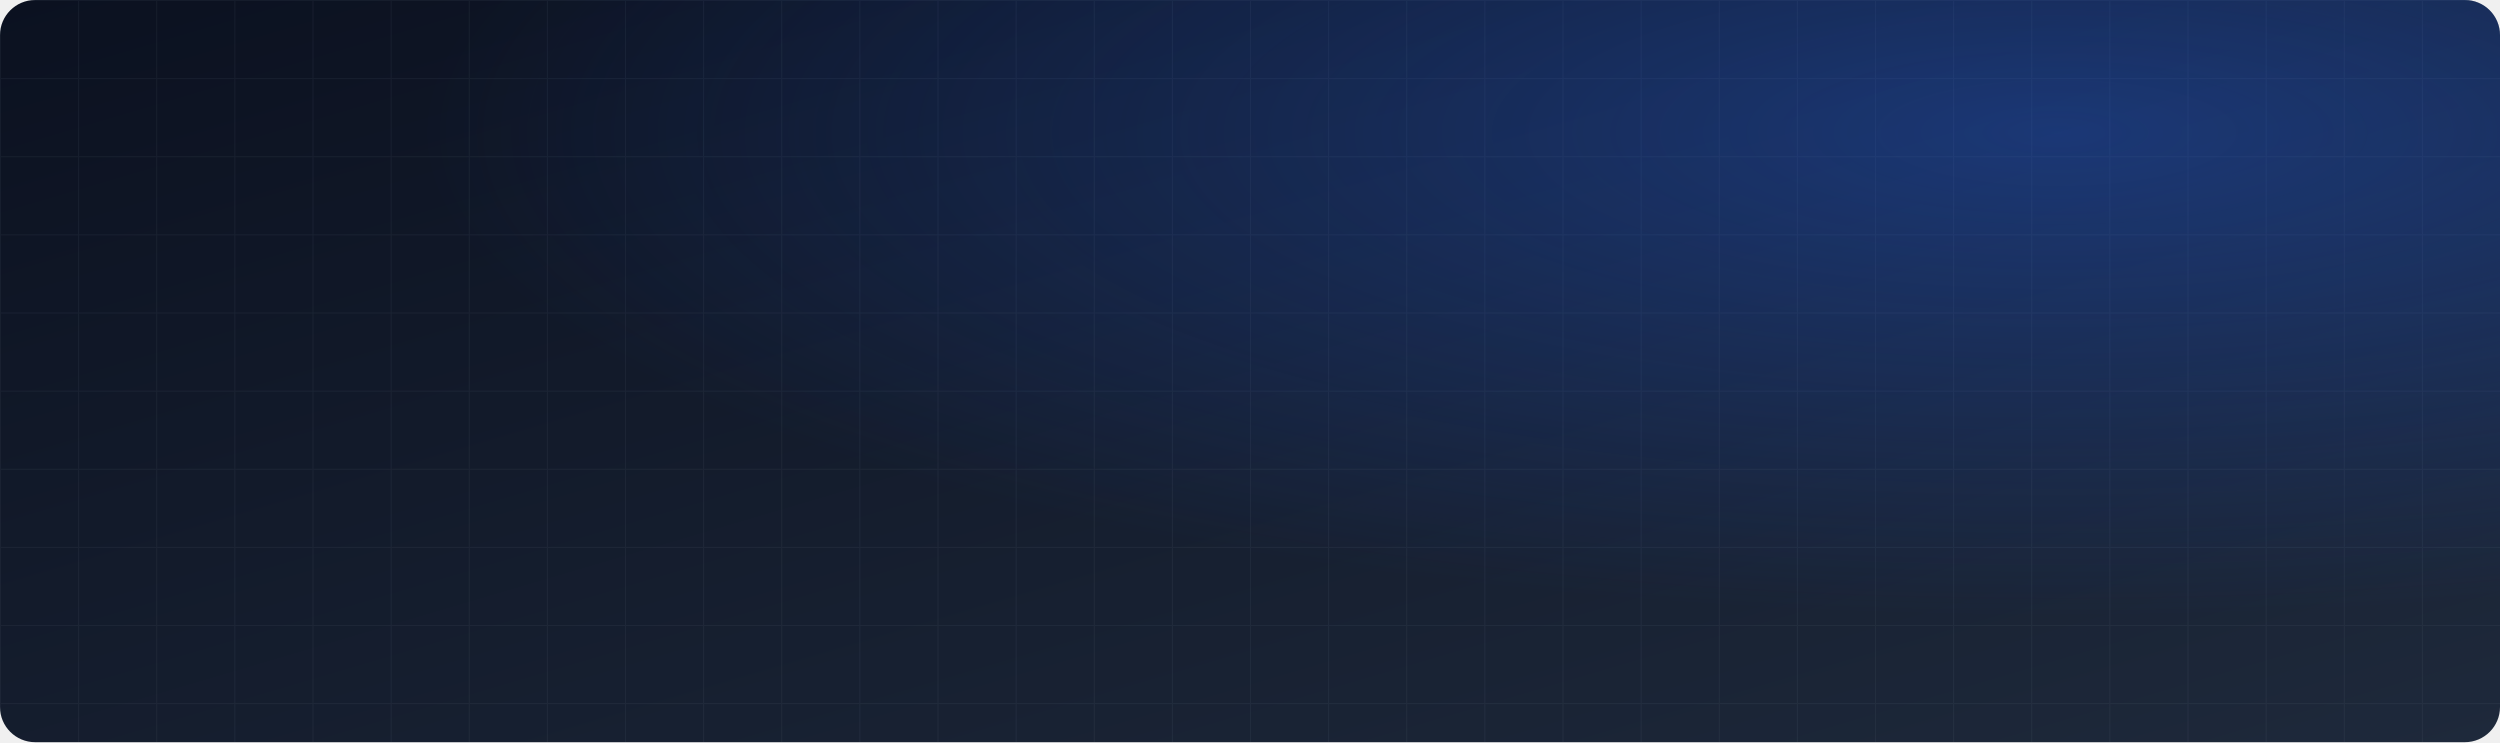
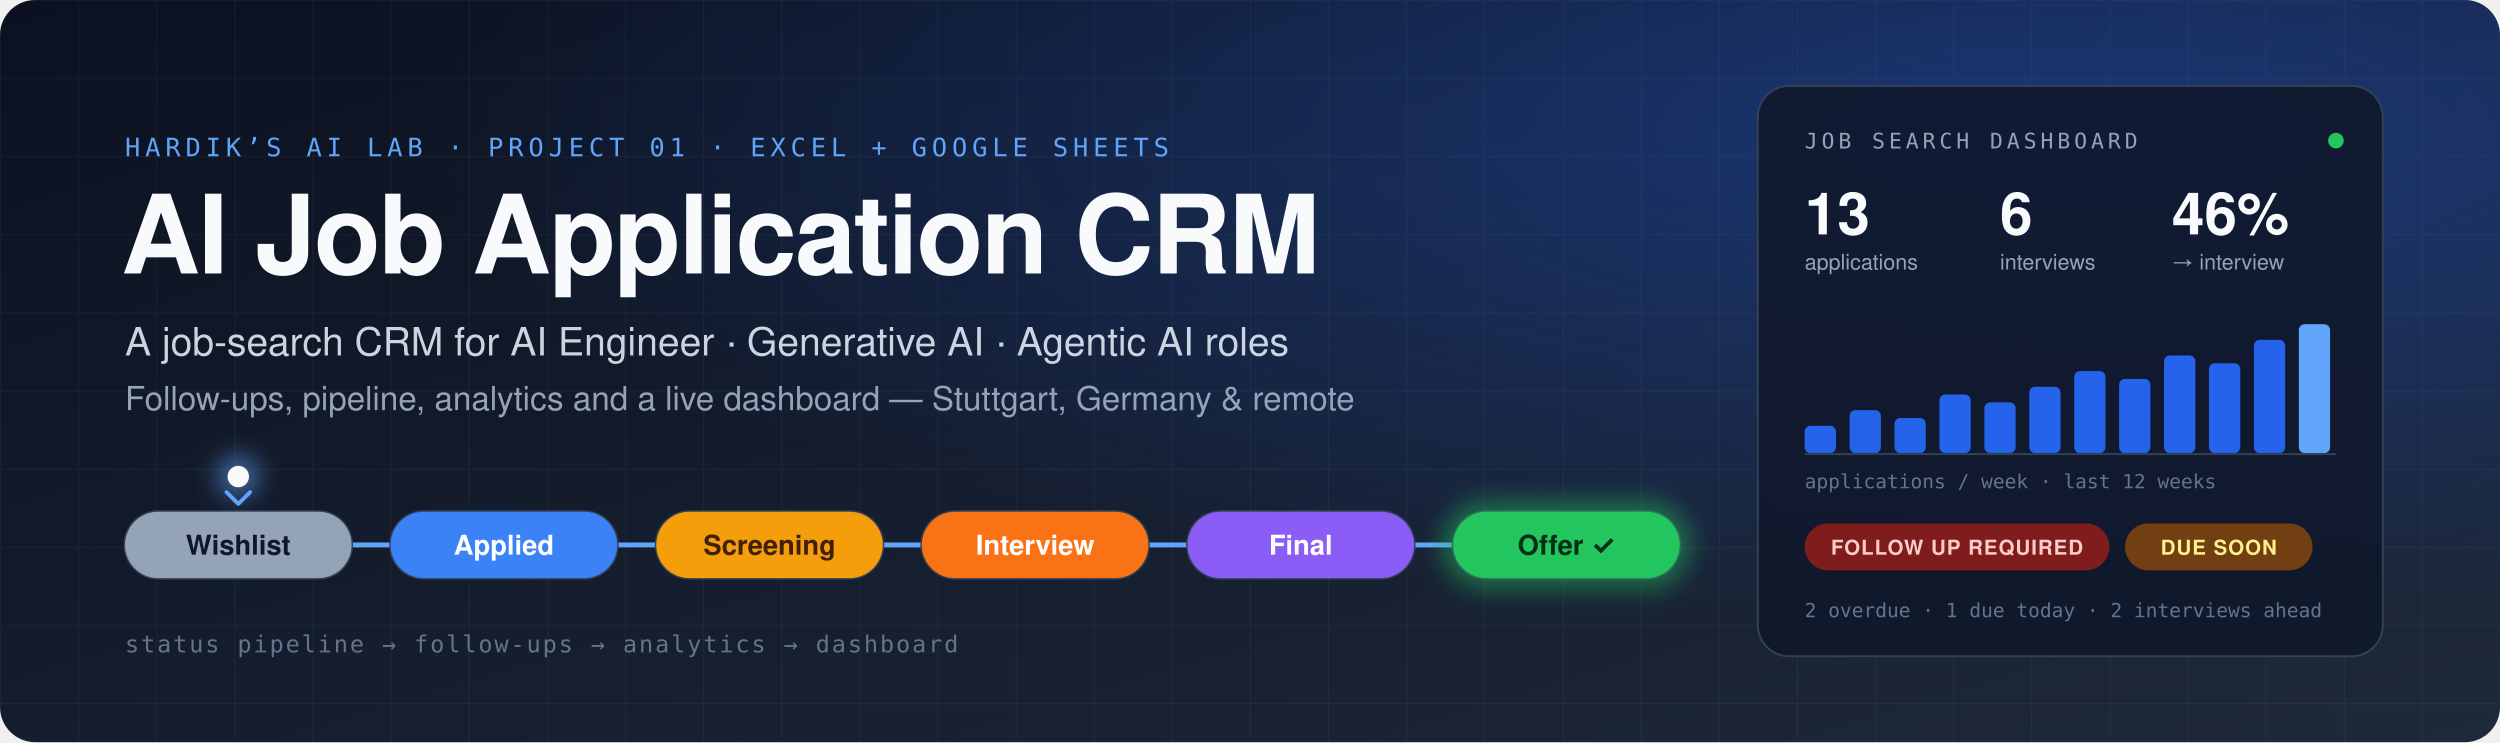
<svg xmlns="http://www.w3.org/2000/svg" width="1280" height="380" viewBox="0 0 1280 380" role="img" aria-labelledby="title desc">
  <defs>
    <linearGradient id="bg" x1="0" y1="0" x2="1" y2="1">
      <stop offset="0" stop-color="#0B1120" />
      <stop offset="1" stop-color="#1E293B" />
    </linearGradient>
    <radialGradient id="glow" cx="0.82" cy="0.18" r="0.65">
      <stop offset="0" stop-color="#2563EB" stop-opacity="0.38" />
      <stop offset="1" stop-color="#2563EB" stop-opacity="0" />
    </radialGradient>
    <pattern id="grid" width="40" height="40" patternUnits="userSpaceOnUse">
      <path d="M40 0H0V40" fill="none" stroke="#94A3B8" stroke-opacity="0.07" />
    </pattern>
    <filter id="soft" x="-50%" y="-50%" width="200%" height="200%">
      <feGaussianBlur stdDeviation="6" />
    </filter>
  </defs>
  <style>
    text { font-family: -apple-system, BlinkMacSystemFont, "Segoe UI", Helvetica, Arial, sans-serif; }
    .mono { font-family: ui-monospace, SFMono-Regular, Menlo, Consolas, monospace; }

-     .in { opacity: 0; animation: in .9s cubic-bezier(.2,.8,.2,1) forwards; }
+     .in { animation: in .9s cubic-bezier(.2,.8,.2,1) backwards; }  /* visible by default; hidden only while waiting to animate */
    .d1 { animation-delay: .15s; } .d2 { animation-delay: .35s; } .d3 { animation-delay: .55s; } .d4 { animation-delay: .75s; }
    @keyframes in { from { opacity: 0; transform: translateY(10px); } to { opacity: 1; transform: translateY(0); } }

    /* pipeline: a dot travels left to right, each stage lights up as it passes, then everything resets */
    .run { animation-duration: 7.2s; animation-iteration-count: infinite; animation-timing-function: linear; }
    .l0 { animation-name: l0; } .l1 { animation-name: l1; } .l2 { animation-name: l2; }
    .l3 { animation-name: l3; } .l4 { animation-name: l4; } .l5 { animation-name: l5; }
    @keyframes l0 { 0% { opacity: 0 } 2%, 85% { opacity: 1 } 92%, 100% { opacity: 0 } }
    @keyframes l1 { 0%, 12% { opacity: 0 } 14%, 85% { opacity: 1 } 92%, 100% { opacity: 0 } }
    @keyframes l2 { 0%, 24% { opacity: 0 } 26%, 85% { opacity: 1 } 92%, 100% { opacity: 0 } }
    @keyframes l3 { 0%, 36% { opacity: 0 } 38%, 85% { opacity: 1 } 92%, 100% { opacity: 0 } }
    @keyframes l4 { 0%, 48% { opacity: 0 } 50%, 85% { opacity: 1 } 92%, 100% { opacity: 0 } }
    @keyframes l5 { 0%, 60% { opacity: 0 } 62%, 85% { opacity: 1 } 92%, 100% { opacity: 0 } }
    .dot { animation-name: travel; }
    @keyframes travel {
      0% { transform: translateX(0); opacity: 1; }
      60%, 85% { transform: translateX(680px); opacity: 1; }
      92%, 100% { transform: translateX(680px); opacity: 0; }
    }
    .progress { stroke-dasharray: 680; animation-name: progress; }
    @keyframes progress {
      0% { stroke-dashoffset: 680; opacity: 1; }
      60%, 85% { stroke-dashoffset: 0; opacity: 1; }
      92%, 100% { stroke-dashoffset: 0; opacity: 0; }
    }

    /* mini dashboard */
    .bar { transform-box: fill-box; transform-origin: 50% 100%; animation: grow 1.3s cubic-bezier(.2,.8,.2,1) both; }
    @keyframes grow { from { transform: scaleY(0); } to { transform: scaleY(1); } }
    .blink { animation: blink 2.4s ease-in-out infinite; }
    @keyframes blink { 0%, 100% { opacity: 1; } 50% { opacity: .45; } }
  </style>
  <rect width="1280" height="380" rx="18" fill="url(#bg)" />
  <rect width="1280" height="380" rx="18" fill="url(#grid)" />
  <rect width="1280" height="380" rx="18" fill="url(#glow)" />
  <text x="64" y="80" class="mono in" font-size="13" letter-spacing="2.5" fill="#60A5FA">HARDIK’S AI LAB · PROJECT 01 · EXCEL + GOOGLE SHEETS</text>
  <text x="62" y="140" class="in d1" font-size="56" font-weight="800" fill="#F8FAFC" letter-spacing="-1">AI Job Application CRM</text>
  <text x="64" y="182" class="in d2" font-size="20" fill="#CBD5E1">A job-search CRM for AI Engineer · Generative AI · Agentic AI roles</text>
  <text x="64" y="210" class="in d3" font-size="17" fill="#94A3B8">Follow-ups, pipeline, analytics and a live dashboard — Stuttgart, Germany &amp; remote</text>
  <g class="in d4">
    <line x1="122" y1="279" x2="802" y2="279" stroke="#334155" stroke-width="2" />
    <line x1="122" y1="279" x2="802" y2="279" stroke="#60A5FA" stroke-width="2.5" class="progress run" />
    <g fill="#0F172A" stroke="#334155" stroke-width="1.5">
      <rect x="64" y="262" width="116" height="34" rx="17" />
      <rect x="200" y="262" width="116" height="34" rx="17" />
      <rect x="336" y="262" width="116" height="34" rx="17" />
      <rect x="472" y="262" width="116" height="34" rx="17" />
      <rect x="608" y="262" width="116" height="34" rx="17" />
      <rect x="744" y="262" width="116" height="34" rx="17" />
    </g>
    <g font-size="14" font-weight="600" fill="#64748B" text-anchor="middle">
      <text x="122" y="284">Wishlist</text>
      <text x="258" y="284">Applied</text>
      <text x="394" y="284">Screening</text>
      <text x="530" y="284">Interview</text>
      <text x="666" y="284">Final</text>
      <text x="802" y="284">Offer</text>
    </g>
    <g font-size="14" font-weight="700" text-anchor="middle">
      <g class="run l0">
        <rect x="64" y="262" width="116" height="34" rx="17" fill="#94A3B8" />
        <text x="122" y="284" fill="#0F172A">Wishlist</text>
      </g>
      <g class="run l1">
        <rect x="200" y="262" width="116" height="34" rx="17" fill="#3B82F6" />
        <text x="258" y="284" fill="#FFFFFF">Applied</text>
      </g>
      <g class="run l2">
        <rect x="336" y="262" width="116" height="34" rx="17" fill="#F59E0B" />
        <text x="394" y="284" fill="#422006">Screening</text>
      </g>
      <g class="run l3">
        <rect x="472" y="262" width="116" height="34" rx="17" fill="#F97316" />
        <text x="530" y="284" fill="#FFFFFF">Interview</text>
      </g>
      <g class="run l4">
        <rect x="608" y="262" width="116" height="34" rx="17" fill="#8B5CF6" />
        <text x="666" y="284" fill="#FFFFFF">Final</text>
      </g>
      <g class="run l5">
        <rect x="738" y="256" width="128" height="46" rx="23" fill="#22C55E" opacity=".45" filter="url(#soft)" />
        <rect x="744" y="262" width="116" height="34" rx="17" fill="#22C55E" />
        <text x="802" y="284" fill="#052E16">Offer ✓</text>
      </g>
    </g>
    <g class="dot run">
      <circle cx="122" cy="244" r="11" fill="#60A5FA" opacity=".55" filter="url(#soft)" />
      <circle cx="122" cy="244" r="5.5" fill="#F8FAFC" />
      <path d="M116 252 L122 258 L128 252" fill="none" stroke="#60A5FA" stroke-width="2" stroke-linecap="round" stroke-linejoin="round" />
    </g>
    <text x="64" y="334" class="mono" font-size="12" letter-spacing="1" fill="#64748B">status pipeline  →  follow-ups  →  analytics  →  dashboard</text>
  </g>
  <g class="in d3">
    <rect x="900" y="44" width="320" height="292" rx="16" fill="#0F172A" fill-opacity=".88" stroke="#334155" />
    <text x="924" y="76" class="mono" font-size="11" letter-spacing="2" fill="#94A3B8">JOB SEARCH DASHBOARD</text>
    <circle cx="1196" cy="72" r="4" fill="#22C55E" class="blink" />
    <g font-weight="800" font-size="30" fill="#F8FAFC">
      <text x="924" y="120">13</text>
      <text x="1024" y="120">6</text>
      <text x="1112" y="120">46%</text>
    </g>
    <g font-size="11" fill="#94A3B8">
      <text x="924" y="138">applications</text>
      <text x="1024" y="138">interviews</text>
      <text x="1112" y="138">→ interview</text>
    </g>
    <g fill="#2563EB">
      <rect class="bar" style="animation-delay:.60s" x="924" y="218" width="16" height="14" rx="3" />
      <rect class="bar" style="animation-delay:.66s" x="947" y="210" width="16" height="22" rx="3" />
      <rect class="bar" style="animation-delay:.72s" x="970" y="214" width="16" height="18" rx="3" />
      <rect class="bar" style="animation-delay:.78s" x="993" y="202" width="16" height="30" rx="3" />
      <rect class="bar" style="animation-delay:.84s" x="1016" y="206" width="16" height="26" rx="3" />
      <rect class="bar" style="animation-delay:.90s" x="1039" y="198" width="16" height="34" rx="3" />
      <rect class="bar" style="animation-delay:.96s" x="1062" y="190" width="16" height="42" rx="3" />
      <rect class="bar" style="animation-delay:1.02s" x="1085" y="194" width="16" height="38" rx="3" />
      <rect class="bar" style="animation-delay:1.08s" x="1108" y="182" width="16" height="50" rx="3" />
      <rect class="bar" style="animation-delay:1.14s" x="1131" y="186" width="16" height="46" rx="3" />
      <rect class="bar" style="animation-delay:1.20s" x="1154" y="174" width="16" height="58" rx="3" />
      <rect class="bar" style="animation-delay:1.26s" x="1177" y="166" width="16" height="66" rx="3" fill="#60A5FA" />
    </g>
    <line x1="924" y1="232.5" x2="1196" y2="232.5" stroke="#334155" />
    <text x="924" y="250" class="mono" font-size="10" fill="#64748B">applications / week · last 12 weeks</text>
    <g class="blink">
      <rect x="924" y="268" width="156" height="24" rx="12" fill="#7F1D1D" />
      <text x="1002" y="284" text-anchor="middle" font-size="10.5" font-weight="700" fill="#FECACA" letter-spacing=".5">FOLLOW UP REQUIRED</text>
    </g>
    <rect x="1088" y="268" width="96" height="24" rx="12" fill="#713F12" />
    <text x="1136" y="284" text-anchor="middle" font-size="10.5" font-weight="700" fill="#FEF08A" letter-spacing=".5">DUE SOON</text>
    <text x="924" y="316" class="mono" font-size="10" fill="#64748B">2 overdue · 1 due today · 2 interviews ahead</text>
  </g>
</svg>
